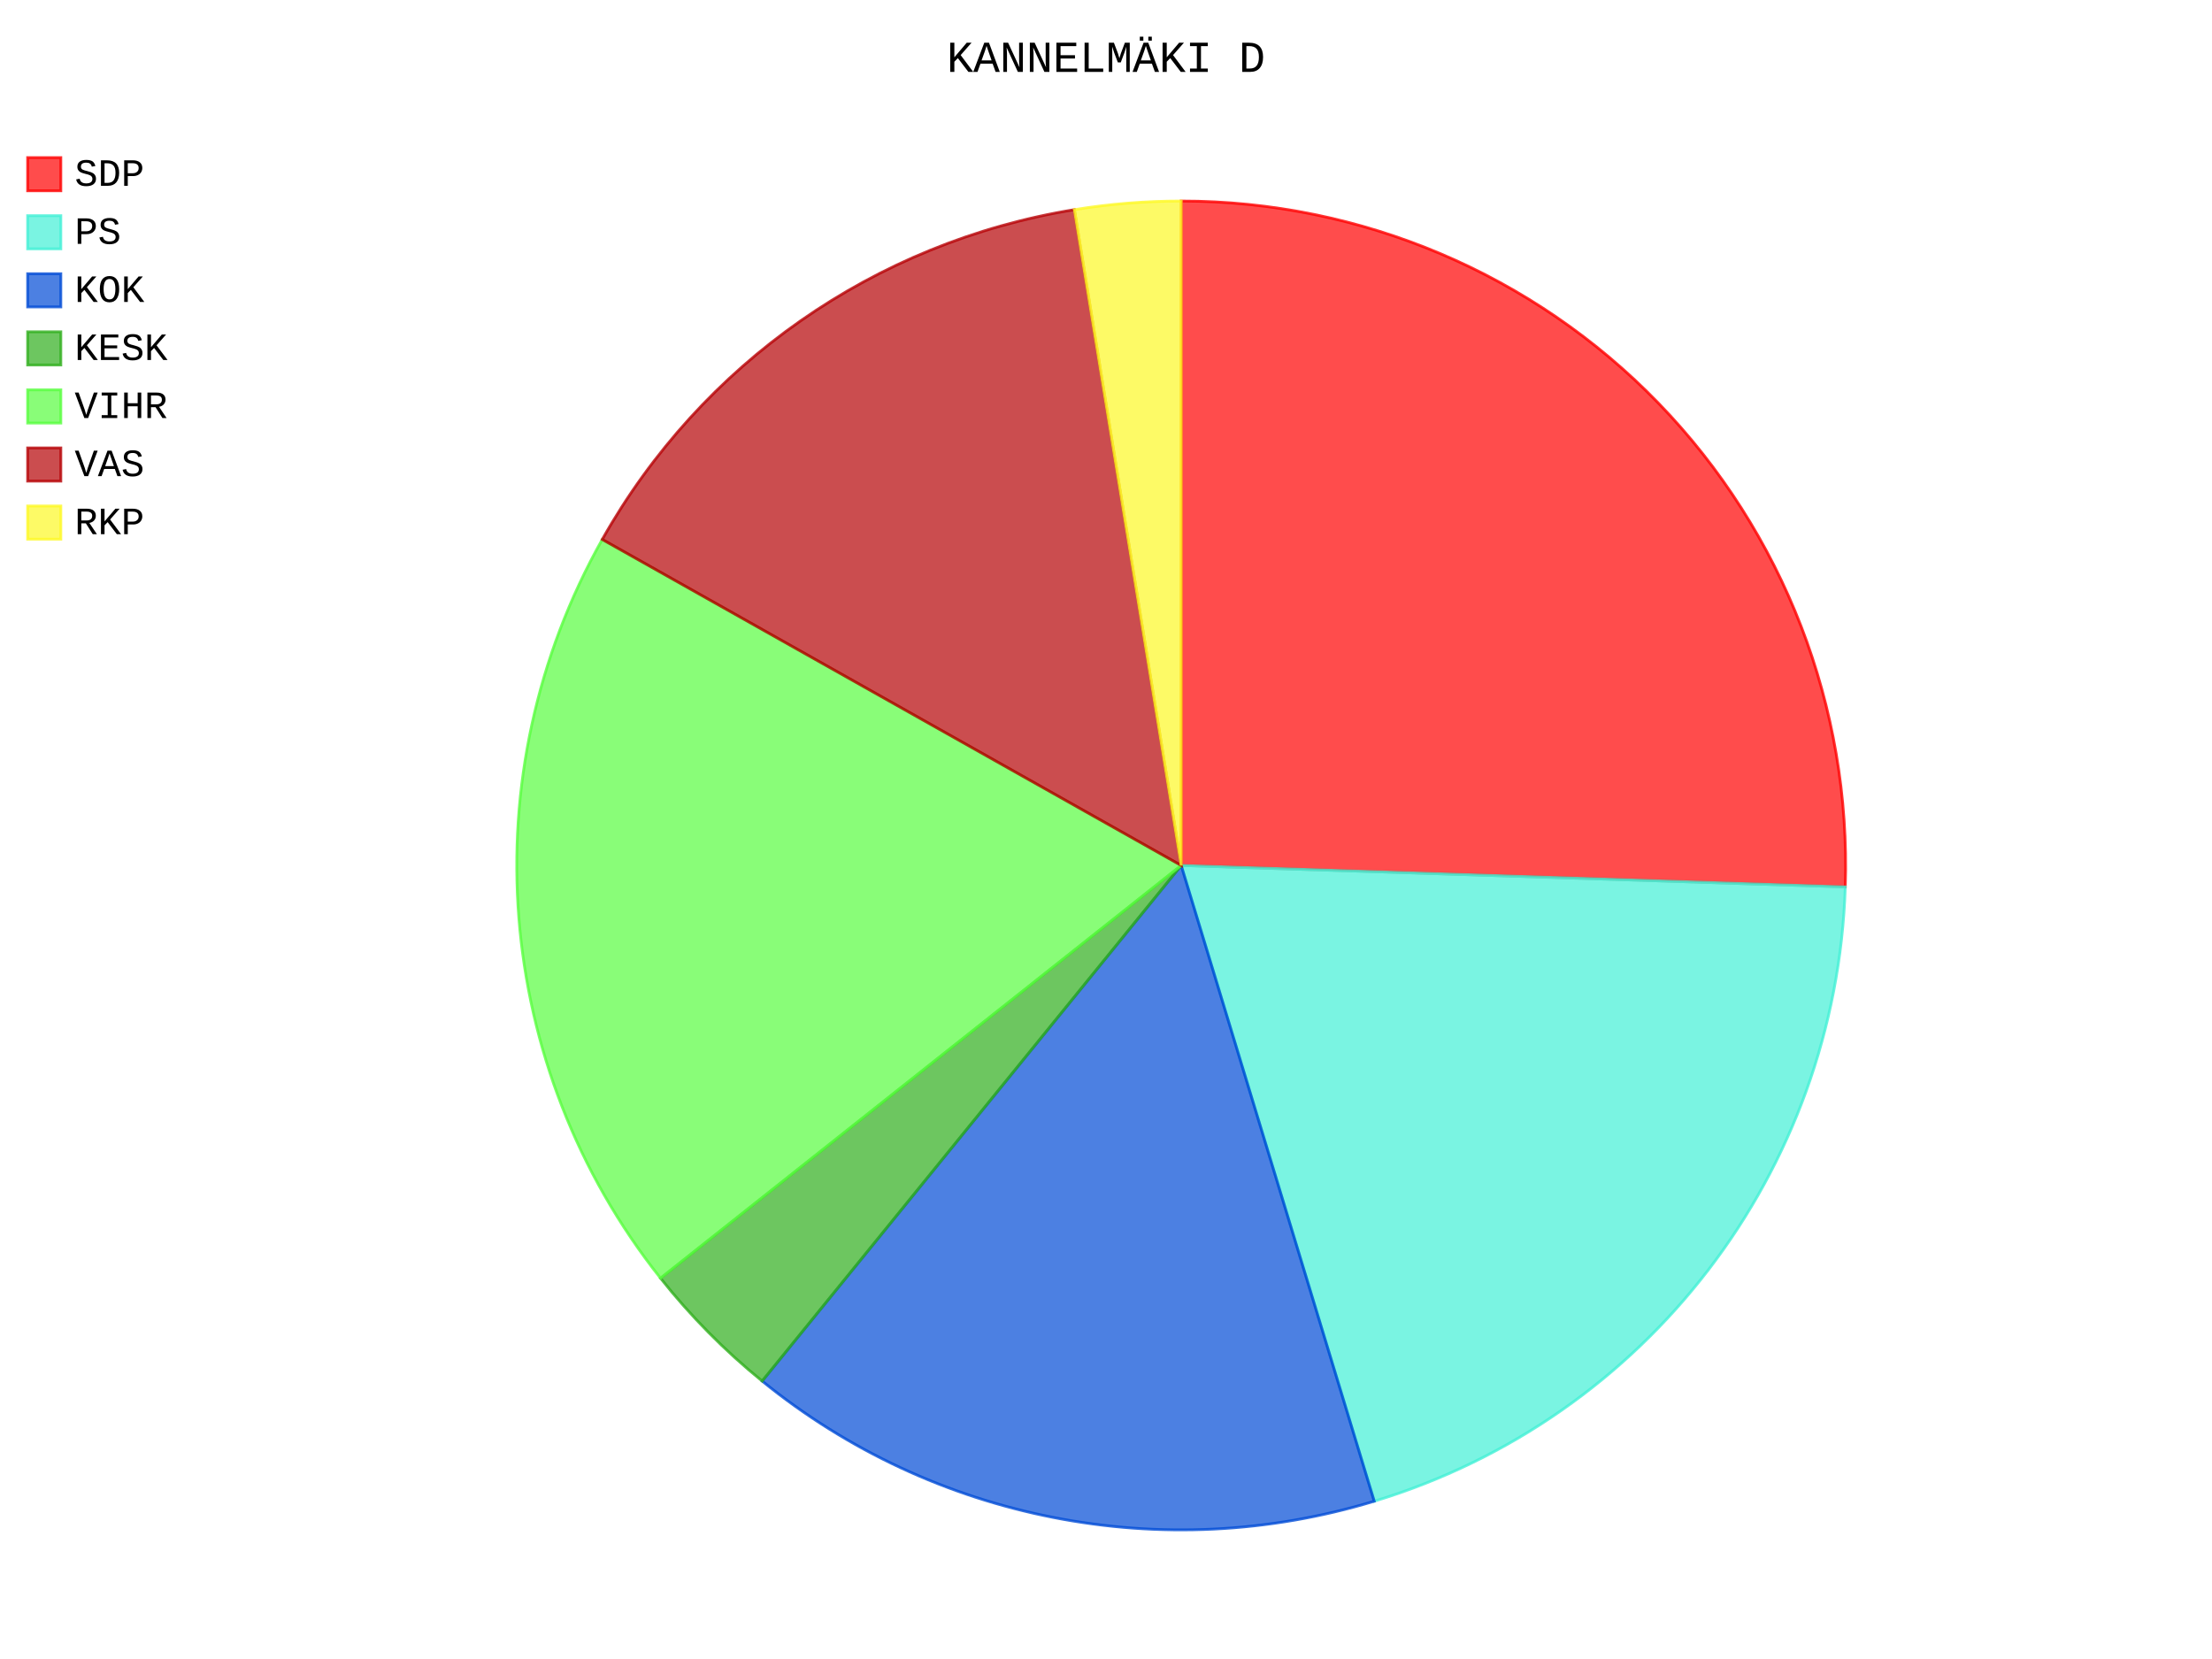
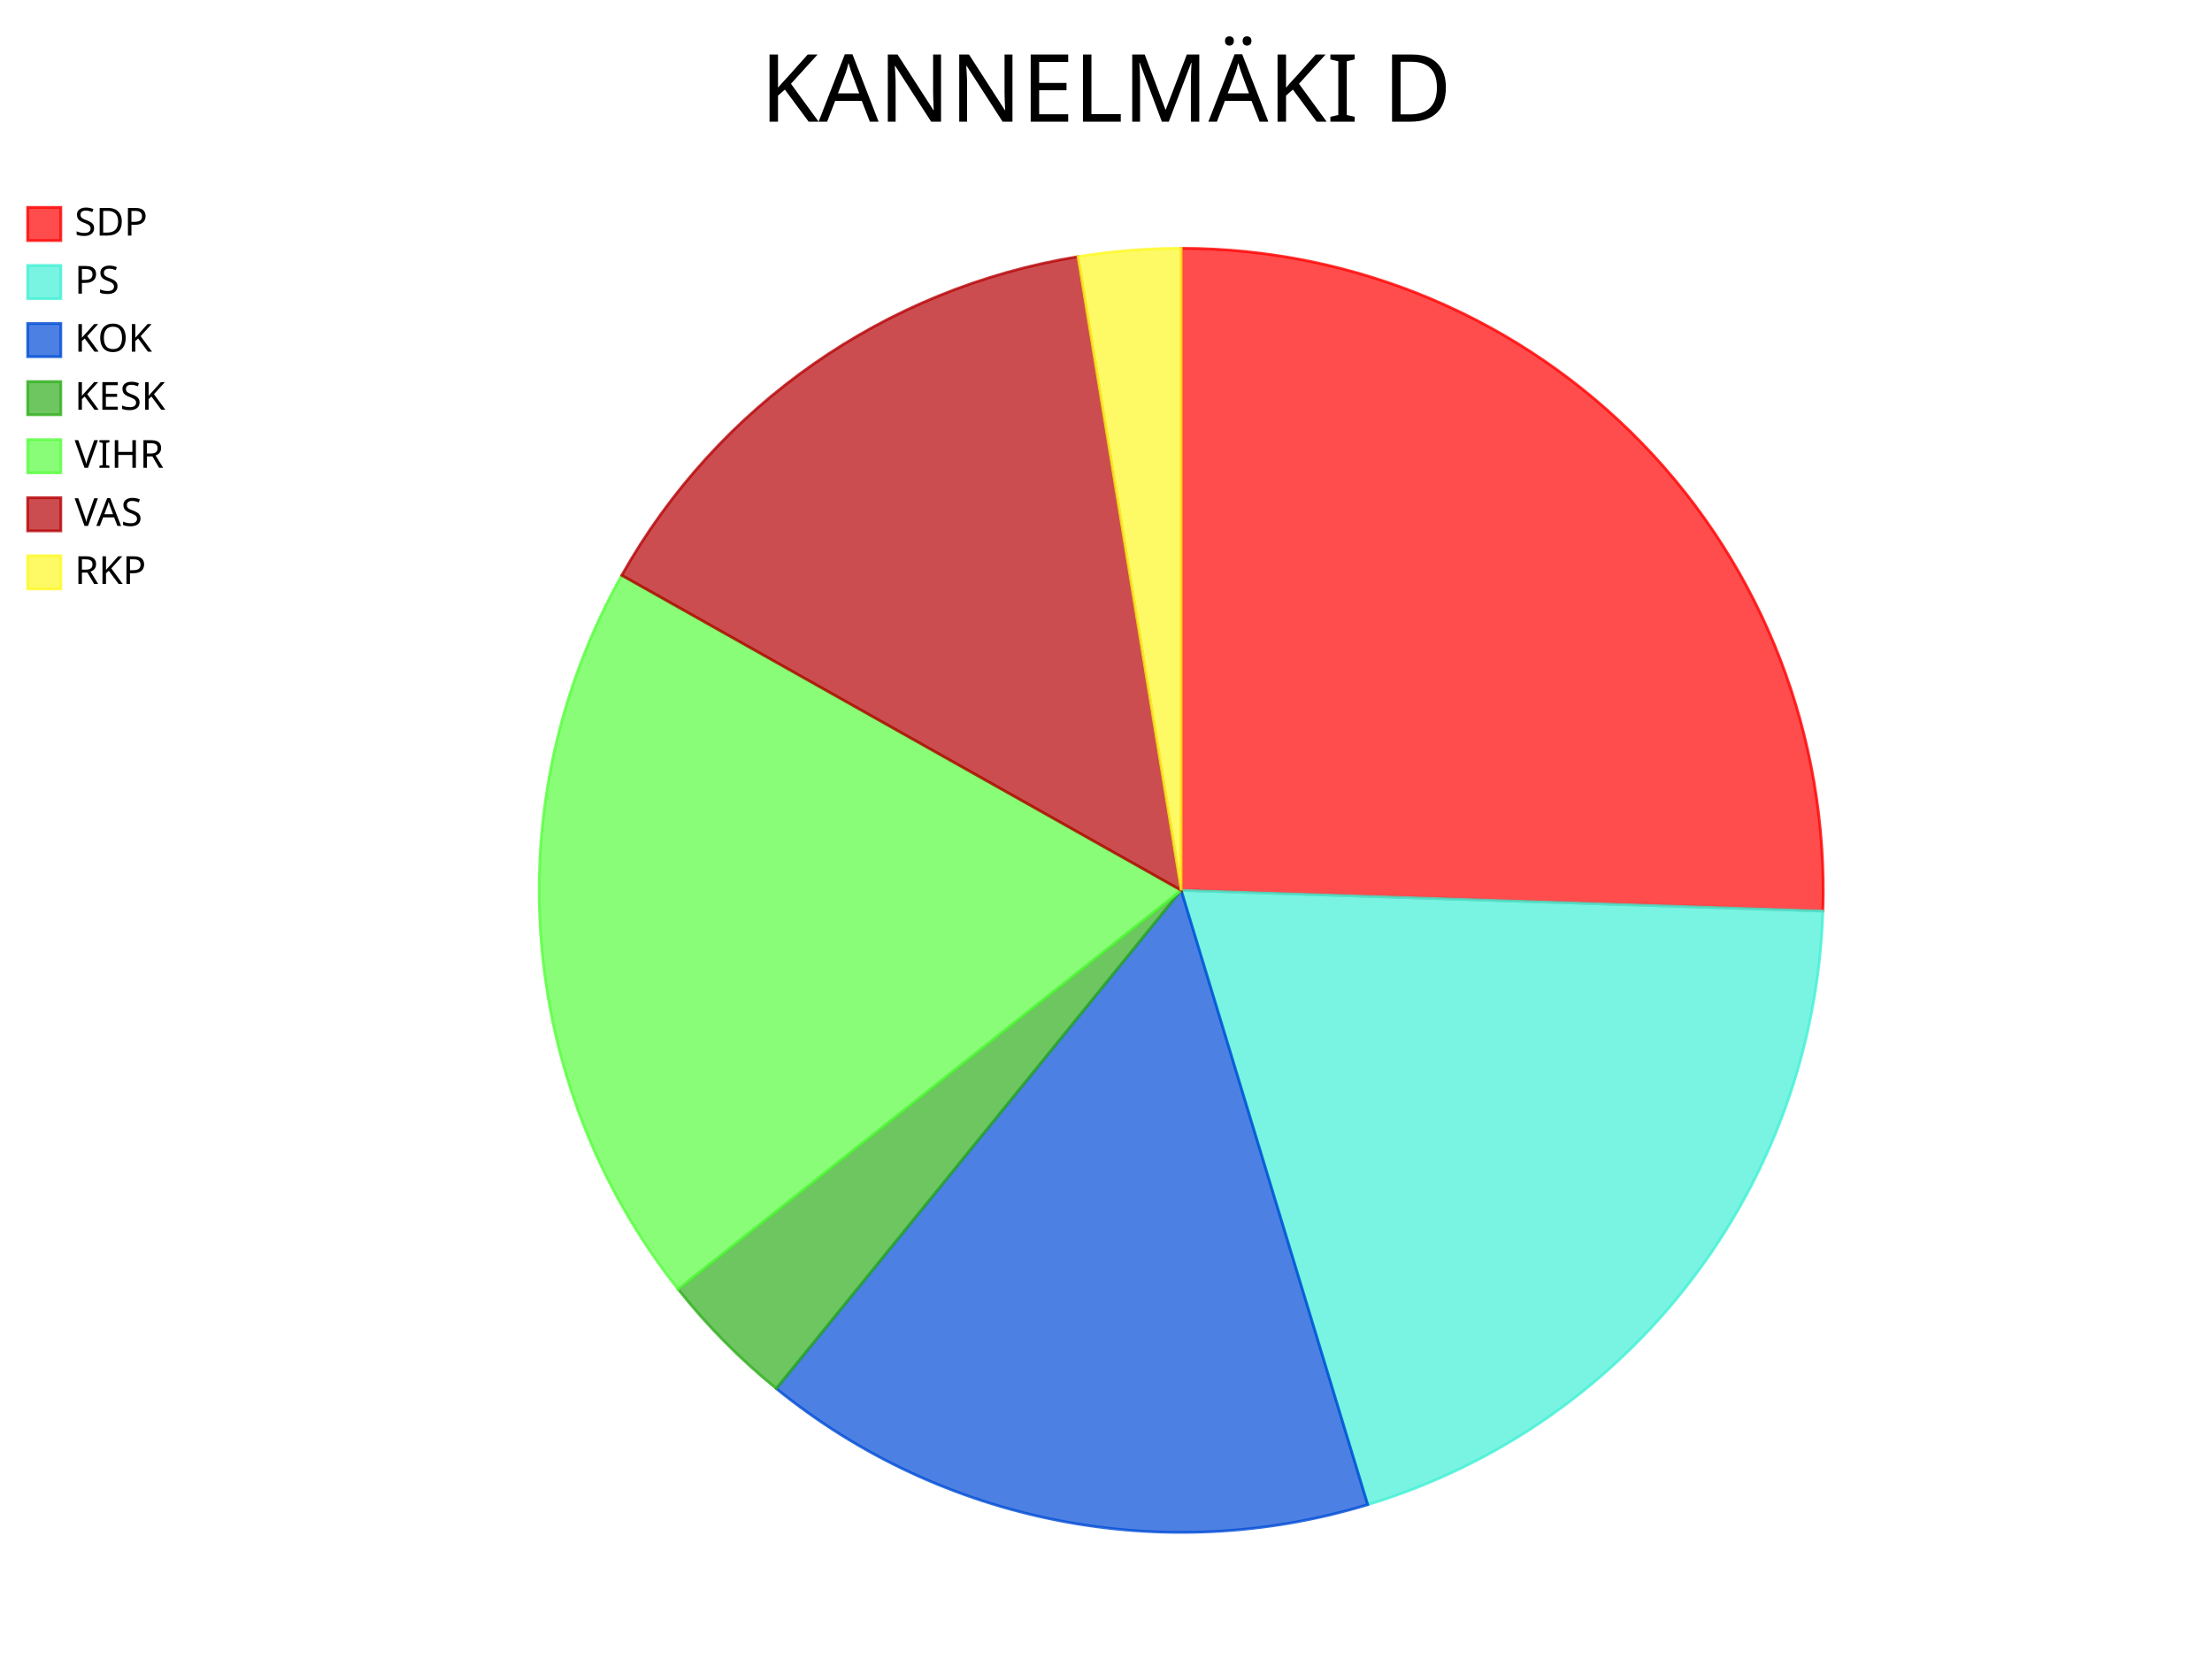
- <svg xmlns="http://www.w3.org/2000/svg" class="pygal-chart" id="chart-9689b11e-7386-4bd8-bd44-92817d5942d6" viewBox="0 0 800 600">
+ <svg xmlns="http://www.w3.org/2000/svg" class="pygal-chart" id="chart-73e9d79c-36d1-4a76-8faa-c9ed77b394e8" viewBox="0 0 800 600">
  <defs>
-     <style type="text/css">#chart-9689b11e-7386-4bd8-bd44-92817d5942d6{-webkit-user-select:none;-webkit-font-smoothing:antialiased;font-family:Consolas,"Liberation Mono",Menlo,Courier,monospace}#chart-9689b11e-7386-4bd8-bd44-92817d5942d6 .title{font-family:Consolas,"Liberation Mono",Menlo,Courier,monospace;font-size:16px}#chart-9689b11e-7386-4bd8-bd44-92817d5942d6 .legends .legend text{font-family:Consolas,"Liberation Mono",Menlo,Courier,monospace;font-size:14px}#chart-9689b11e-7386-4bd8-bd44-92817d5942d6 .axis text{font-family:Consolas,"Liberation Mono",Menlo,Courier,monospace;font-size:10px}#chart-9689b11e-7386-4bd8-bd44-92817d5942d6 .axis text.major{font-family:Consolas,"Liberation Mono",Menlo,Courier,monospace;font-size:10px}#chart-9689b11e-7386-4bd8-bd44-92817d5942d6 .text-overlay text.value{font-family:Consolas,"Liberation Mono",Menlo,Courier,monospace;font-size:16px}#chart-9689b11e-7386-4bd8-bd44-92817d5942d6 .text-overlay text.label{font-family:Consolas,"Liberation Mono",Menlo,Courier,monospace;font-size:10px}#chart-9689b11e-7386-4bd8-bd44-92817d5942d6 .tooltip{font-family:Consolas,"Liberation Mono",Menlo,Courier,monospace;font-size:14px}#chart-9689b11e-7386-4bd8-bd44-92817d5942d6 text.no_data{font-family:Consolas,"Liberation Mono",Menlo,Courier,monospace;font-size:64px}
- #chart-9689b11e-7386-4bd8-bd44-92817d5942d6{background-color:#ffffff}#chart-9689b11e-7386-4bd8-bd44-92817d5942d6 path,#chart-9689b11e-7386-4bd8-bd44-92817d5942d6 line,#chart-9689b11e-7386-4bd8-bd44-92817d5942d6 rect,#chart-9689b11e-7386-4bd8-bd44-92817d5942d6 circle{-webkit-transition:300ms ease-in;-moz-transition:300ms ease-in;transition:300ms ease-in}#chart-9689b11e-7386-4bd8-bd44-92817d5942d6 .graph &gt; .background{fill:#ffffff}#chart-9689b11e-7386-4bd8-bd44-92817d5942d6 .plot &gt; .background{fill:#ffffff}#chart-9689b11e-7386-4bd8-bd44-92817d5942d6 .graph{fill:#000000}#chart-9689b11e-7386-4bd8-bd44-92817d5942d6 text.no_data{fill:#000000}#chart-9689b11e-7386-4bd8-bd44-92817d5942d6 .title{fill:#000000}#chart-9689b11e-7386-4bd8-bd44-92817d5942d6 .legends .legend text{fill:#000000}#chart-9689b11e-7386-4bd8-bd44-92817d5942d6 .legends .legend:hover text{fill:#000000}#chart-9689b11e-7386-4bd8-bd44-92817d5942d6 .axis .line{stroke:#000000}#chart-9689b11e-7386-4bd8-bd44-92817d5942d6 .axis .guide.line{stroke:#000000}#chart-9689b11e-7386-4bd8-bd44-92817d5942d6 .axis .major.line{stroke:#000000}#chart-9689b11e-7386-4bd8-bd44-92817d5942d6 .axis text.major{fill:#000000}#chart-9689b11e-7386-4bd8-bd44-92817d5942d6 .axis.y .guides:hover .guide.line,#chart-9689b11e-7386-4bd8-bd44-92817d5942d6 .line-graph .axis.x .guides:hover .guide.line,#chart-9689b11e-7386-4bd8-bd44-92817d5942d6 .stackedline-graph .axis.x .guides:hover .guide.line,#chart-9689b11e-7386-4bd8-bd44-92817d5942d6 .xy-graph .axis.x .guides:hover .guide.line{stroke:#000000}#chart-9689b11e-7386-4bd8-bd44-92817d5942d6 .axis .guides:hover text{fill:#000000}#chart-9689b11e-7386-4bd8-bd44-92817d5942d6 .reactive{fill-opacity:.7;stroke-opacity:.8}#chart-9689b11e-7386-4bd8-bd44-92817d5942d6 .ci{stroke:#000000}#chart-9689b11e-7386-4bd8-bd44-92817d5942d6 .reactive.active,#chart-9689b11e-7386-4bd8-bd44-92817d5942d6 .active .reactive{fill-opacity:.9;stroke-opacity:.9;stroke-width:4}#chart-9689b11e-7386-4bd8-bd44-92817d5942d6 .ci .reactive.active{stroke-width:1.5}#chart-9689b11e-7386-4bd8-bd44-92817d5942d6 .series text{fill:#000000}#chart-9689b11e-7386-4bd8-bd44-92817d5942d6 .tooltip rect{fill:#ffffff;stroke:#000000;-webkit-transition:opacity 300ms ease-in;-moz-transition:opacity 300ms ease-in;transition:opacity 300ms ease-in}#chart-9689b11e-7386-4bd8-bd44-92817d5942d6 .tooltip .label{fill:#000000}#chart-9689b11e-7386-4bd8-bd44-92817d5942d6 .tooltip .label{fill:#000000}#chart-9689b11e-7386-4bd8-bd44-92817d5942d6 .tooltip .legend{font-size:.8em;fill:#000000}#chart-9689b11e-7386-4bd8-bd44-92817d5942d6 .tooltip .x_label{font-size:.6em;fill:#000000}#chart-9689b11e-7386-4bd8-bd44-92817d5942d6 .tooltip .xlink{font-size:.5em;text-decoration:underline}#chart-9689b11e-7386-4bd8-bd44-92817d5942d6 .tooltip .value{font-size:1.5em}#chart-9689b11e-7386-4bd8-bd44-92817d5942d6 .bound{font-size:.5em}#chart-9689b11e-7386-4bd8-bd44-92817d5942d6 .max-value{font-size:.75em;fill:#000000}#chart-9689b11e-7386-4bd8-bd44-92817d5942d6 .map-element{fill:#ffffff;stroke:#000000 !important}#chart-9689b11e-7386-4bd8-bd44-92817d5942d6 .map-element .reactive{fill-opacity:inherit;stroke-opacity:inherit}#chart-9689b11e-7386-4bd8-bd44-92817d5942d6 .color-0,#chart-9689b11e-7386-4bd8-bd44-92817d5942d6 .color-0 a:visited{stroke:#ff0000;fill:#ff0000}#chart-9689b11e-7386-4bd8-bd44-92817d5942d6 .color-1,#chart-9689b11e-7386-4bd8-bd44-92817d5942d6 .color-1 a:visited{stroke:#42f0d6;fill:#42f0d6}#chart-9689b11e-7386-4bd8-bd44-92817d5942d6 .color-2,#chart-9689b11e-7386-4bd8-bd44-92817d5942d6 .color-2 a:visited{stroke:#004bd6;fill:#004bd6}#chart-9689b11e-7386-4bd8-bd44-92817d5942d6 .color-3,#chart-9689b11e-7386-4bd8-bd44-92817d5942d6 .color-3 a:visited{stroke:#30af1d;fill:#30af1d}#chart-9689b11e-7386-4bd8-bd44-92817d5942d6 .color-4,#chart-9689b11e-7386-4bd8-bd44-92817d5942d6 .color-4 a:visited{stroke:#58fd3f;fill:#58fd3f}#chart-9689b11e-7386-4bd8-bd44-92817d5942d6 .color-5,#chart-9689b11e-7386-4bd8-bd44-92817d5942d6 .color-5 a:visited{stroke:#b60205;fill:#b60205}#chart-9689b11e-7386-4bd8-bd44-92817d5942d6 .color-6,#chart-9689b11e-7386-4bd8-bd44-92817d5942d6 .color-6 a:visited{stroke:#fdf926;fill:#fdf926}#chart-9689b11e-7386-4bd8-bd44-92817d5942d6 .text-overlay .color-0 text{fill:black}#chart-9689b11e-7386-4bd8-bd44-92817d5942d6 .text-overlay .color-1 text{fill:black}#chart-9689b11e-7386-4bd8-bd44-92817d5942d6 .text-overlay .color-2 text{fill:black}#chart-9689b11e-7386-4bd8-bd44-92817d5942d6 .text-overlay .color-3 text{fill:black}#chart-9689b11e-7386-4bd8-bd44-92817d5942d6 .text-overlay .color-4 text{fill:black}#chart-9689b11e-7386-4bd8-bd44-92817d5942d6 .text-overlay .color-5 text{fill:black}#chart-9689b11e-7386-4bd8-bd44-92817d5942d6 .text-overlay .color-6 text{fill:black}
- #chart-9689b11e-7386-4bd8-bd44-92817d5942d6 text.no_data{text-anchor:middle}#chart-9689b11e-7386-4bd8-bd44-92817d5942d6 .guide.line{fill:none}#chart-9689b11e-7386-4bd8-bd44-92817d5942d6 .centered{text-anchor:middle}#chart-9689b11e-7386-4bd8-bd44-92817d5942d6 .title{text-anchor:middle}#chart-9689b11e-7386-4bd8-bd44-92817d5942d6 .legends .legend text{fill-opacity:1}#chart-9689b11e-7386-4bd8-bd44-92817d5942d6 .axis.x text{text-anchor:middle}#chart-9689b11e-7386-4bd8-bd44-92817d5942d6 .axis.x:not(.web) text[transform]{text-anchor:start}#chart-9689b11e-7386-4bd8-bd44-92817d5942d6 .axis.x:not(.web) text[transform].backwards{text-anchor:end}#chart-9689b11e-7386-4bd8-bd44-92817d5942d6 .axis.y text{text-anchor:end}#chart-9689b11e-7386-4bd8-bd44-92817d5942d6 .axis.y text[transform].backwards{text-anchor:start}#chart-9689b11e-7386-4bd8-bd44-92817d5942d6 .axis.y2 text{text-anchor:start}#chart-9689b11e-7386-4bd8-bd44-92817d5942d6 .axis.y2 text[transform].backwards{text-anchor:end}#chart-9689b11e-7386-4bd8-bd44-92817d5942d6 .axis .guide.line{stroke-dasharray:4,4}#chart-9689b11e-7386-4bd8-bd44-92817d5942d6 .axis .major.guide.line{stroke-dasharray:6,6}#chart-9689b11e-7386-4bd8-bd44-92817d5942d6 .horizontal .axis.y .guide.line,#chart-9689b11e-7386-4bd8-bd44-92817d5942d6 .horizontal .axis.y2 .guide.line,#chart-9689b11e-7386-4bd8-bd44-92817d5942d6 .vertical .axis.x .guide.line{opacity:0}#chart-9689b11e-7386-4bd8-bd44-92817d5942d6 .horizontal .axis.always_show .guide.line,#chart-9689b11e-7386-4bd8-bd44-92817d5942d6 .vertical .axis.always_show .guide.line{opacity:1 !important}#chart-9689b11e-7386-4bd8-bd44-92817d5942d6 .axis.y .guides:hover .guide.line,#chart-9689b11e-7386-4bd8-bd44-92817d5942d6 .axis.y2 .guides:hover .guide.line,#chart-9689b11e-7386-4bd8-bd44-92817d5942d6 .axis.x .guides:hover .guide.line{opacity:1}#chart-9689b11e-7386-4bd8-bd44-92817d5942d6 .axis .guides:hover text{opacity:1}#chart-9689b11e-7386-4bd8-bd44-92817d5942d6 .nofill{fill:none}#chart-9689b11e-7386-4bd8-bd44-92817d5942d6 .subtle-fill{fill-opacity:.2}#chart-9689b11e-7386-4bd8-bd44-92817d5942d6 .dot{stroke-width:1px;fill-opacity:1}#chart-9689b11e-7386-4bd8-bd44-92817d5942d6 .dot.active{stroke-width:5px}#chart-9689b11e-7386-4bd8-bd44-92817d5942d6 .dot.negative{fill:transparent}#chart-9689b11e-7386-4bd8-bd44-92817d5942d6 text,#chart-9689b11e-7386-4bd8-bd44-92817d5942d6 tspan{stroke:none !important}#chart-9689b11e-7386-4bd8-bd44-92817d5942d6 .series text.active{opacity:1}#chart-9689b11e-7386-4bd8-bd44-92817d5942d6 .tooltip rect{fill-opacity:.95;stroke-width:.5}#chart-9689b11e-7386-4bd8-bd44-92817d5942d6 .tooltip text{fill-opacity:1}#chart-9689b11e-7386-4bd8-bd44-92817d5942d6 .showable{visibility:hidden}#chart-9689b11e-7386-4bd8-bd44-92817d5942d6 .showable.shown{visibility:visible}#chart-9689b11e-7386-4bd8-bd44-92817d5942d6 .gauge-background{fill:rgba(229,229,229,1);stroke:none}#chart-9689b11e-7386-4bd8-bd44-92817d5942d6 .bg-lines{stroke:#ffffff;stroke-width:2px}</style>
+     <style type="text/css">#chart-73e9d79c-36d1-4a76-8faa-c9ed77b394e8{-webkit-user-select:none;-webkit-font-smoothing:antialiased;font-family:Poppins}#chart-73e9d79c-36d1-4a76-8faa-c9ed77b394e8 .title{font-family:Poppins;font-size:34px}#chart-73e9d79c-36d1-4a76-8faa-c9ed77b394e8 .legends .legend text{font-family:Poppins;font-size:14px}#chart-73e9d79c-36d1-4a76-8faa-c9ed77b394e8 .axis text{font-family:Poppins;font-size:10px}#chart-73e9d79c-36d1-4a76-8faa-c9ed77b394e8 .axis text.major{font-family:Poppins;font-size:10px}#chart-73e9d79c-36d1-4a76-8faa-c9ed77b394e8 .text-overlay text.value{font-family:Poppins;font-size:16px}#chart-73e9d79c-36d1-4a76-8faa-c9ed77b394e8 .text-overlay text.label{font-family:Poppins;font-size:10px}#chart-73e9d79c-36d1-4a76-8faa-c9ed77b394e8 .tooltip{font-family:Poppins;font-size:14px}#chart-73e9d79c-36d1-4a76-8faa-c9ed77b394e8 text.no_data{font-family:Poppins;font-size:64px}
+ #chart-73e9d79c-36d1-4a76-8faa-c9ed77b394e8{background-color:#ffffff}#chart-73e9d79c-36d1-4a76-8faa-c9ed77b394e8 path,#chart-73e9d79c-36d1-4a76-8faa-c9ed77b394e8 line,#chart-73e9d79c-36d1-4a76-8faa-c9ed77b394e8 rect,#chart-73e9d79c-36d1-4a76-8faa-c9ed77b394e8 circle{-webkit-transition:300ms ease-in;-moz-transition:300ms ease-in;transition:300ms ease-in}#chart-73e9d79c-36d1-4a76-8faa-c9ed77b394e8 .graph &gt; .background{fill:#ffffff}#chart-73e9d79c-36d1-4a76-8faa-c9ed77b394e8 .plot &gt; .background{fill:#ffffff}#chart-73e9d79c-36d1-4a76-8faa-c9ed77b394e8 .graph{fill:#000000}#chart-73e9d79c-36d1-4a76-8faa-c9ed77b394e8 text.no_data{fill:#000000}#chart-73e9d79c-36d1-4a76-8faa-c9ed77b394e8 .title{fill:#000000}#chart-73e9d79c-36d1-4a76-8faa-c9ed77b394e8 .legends .legend text{fill:#000000}#chart-73e9d79c-36d1-4a76-8faa-c9ed77b394e8 .legends .legend:hover text{fill:#000000}#chart-73e9d79c-36d1-4a76-8faa-c9ed77b394e8 .axis .line{stroke:#000000}#chart-73e9d79c-36d1-4a76-8faa-c9ed77b394e8 .axis .guide.line{stroke:#000000}#chart-73e9d79c-36d1-4a76-8faa-c9ed77b394e8 .axis .major.line{stroke:#000000}#chart-73e9d79c-36d1-4a76-8faa-c9ed77b394e8 .axis text.major{fill:#000000}#chart-73e9d79c-36d1-4a76-8faa-c9ed77b394e8 .axis.y .guides:hover .guide.line,#chart-73e9d79c-36d1-4a76-8faa-c9ed77b394e8 .line-graph .axis.x .guides:hover .guide.line,#chart-73e9d79c-36d1-4a76-8faa-c9ed77b394e8 .stackedline-graph .axis.x .guides:hover .guide.line,#chart-73e9d79c-36d1-4a76-8faa-c9ed77b394e8 .xy-graph .axis.x .guides:hover .guide.line{stroke:#000000}#chart-73e9d79c-36d1-4a76-8faa-c9ed77b394e8 .axis .guides:hover text{fill:#000000}#chart-73e9d79c-36d1-4a76-8faa-c9ed77b394e8 .reactive{fill-opacity:.7;stroke-opacity:.8}#chart-73e9d79c-36d1-4a76-8faa-c9ed77b394e8 .ci{stroke:#000000}#chart-73e9d79c-36d1-4a76-8faa-c9ed77b394e8 .reactive.active,#chart-73e9d79c-36d1-4a76-8faa-c9ed77b394e8 .active .reactive{fill-opacity:.9;stroke-opacity:.9;stroke-width:4}#chart-73e9d79c-36d1-4a76-8faa-c9ed77b394e8 .ci .reactive.active{stroke-width:1.5}#chart-73e9d79c-36d1-4a76-8faa-c9ed77b394e8 .series text{fill:#000000}#chart-73e9d79c-36d1-4a76-8faa-c9ed77b394e8 .tooltip rect{fill:#ffffff;stroke:#000000;-webkit-transition:opacity 300ms ease-in;-moz-transition:opacity 300ms ease-in;transition:opacity 300ms ease-in}#chart-73e9d79c-36d1-4a76-8faa-c9ed77b394e8 .tooltip .label{fill:#000000}#chart-73e9d79c-36d1-4a76-8faa-c9ed77b394e8 .tooltip .label{fill:#000000}#chart-73e9d79c-36d1-4a76-8faa-c9ed77b394e8 .tooltip .legend{font-size:.8em;fill:#000000}#chart-73e9d79c-36d1-4a76-8faa-c9ed77b394e8 .tooltip .x_label{font-size:.6em;fill:#000000}#chart-73e9d79c-36d1-4a76-8faa-c9ed77b394e8 .tooltip .xlink{font-size:.5em;text-decoration:underline}#chart-73e9d79c-36d1-4a76-8faa-c9ed77b394e8 .tooltip .value{font-size:1.5em}#chart-73e9d79c-36d1-4a76-8faa-c9ed77b394e8 .bound{font-size:.5em}#chart-73e9d79c-36d1-4a76-8faa-c9ed77b394e8 .max-value{font-size:.75em;fill:#000000}#chart-73e9d79c-36d1-4a76-8faa-c9ed77b394e8 .map-element{fill:#ffffff;stroke:#000000 !important}#chart-73e9d79c-36d1-4a76-8faa-c9ed77b394e8 .map-element .reactive{fill-opacity:inherit;stroke-opacity:inherit}#chart-73e9d79c-36d1-4a76-8faa-c9ed77b394e8 .color-0,#chart-73e9d79c-36d1-4a76-8faa-c9ed77b394e8 .color-0 a:visited{stroke:#ff0000;fill:#ff0000}#chart-73e9d79c-36d1-4a76-8faa-c9ed77b394e8 .color-1,#chart-73e9d79c-36d1-4a76-8faa-c9ed77b394e8 .color-1 a:visited{stroke:#42f0d6;fill:#42f0d6}#chart-73e9d79c-36d1-4a76-8faa-c9ed77b394e8 .color-2,#chart-73e9d79c-36d1-4a76-8faa-c9ed77b394e8 .color-2 a:visited{stroke:#004bd6;fill:#004bd6}#chart-73e9d79c-36d1-4a76-8faa-c9ed77b394e8 .color-3,#chart-73e9d79c-36d1-4a76-8faa-c9ed77b394e8 .color-3 a:visited{stroke:#30af1d;fill:#30af1d}#chart-73e9d79c-36d1-4a76-8faa-c9ed77b394e8 .color-4,#chart-73e9d79c-36d1-4a76-8faa-c9ed77b394e8 .color-4 a:visited{stroke:#58fd3f;fill:#58fd3f}#chart-73e9d79c-36d1-4a76-8faa-c9ed77b394e8 .color-5,#chart-73e9d79c-36d1-4a76-8faa-c9ed77b394e8 .color-5 a:visited{stroke:#b60205;fill:#b60205}#chart-73e9d79c-36d1-4a76-8faa-c9ed77b394e8 .color-6,#chart-73e9d79c-36d1-4a76-8faa-c9ed77b394e8 .color-6 a:visited{stroke:#fdf926;fill:#fdf926}#chart-73e9d79c-36d1-4a76-8faa-c9ed77b394e8 .text-overlay .color-0 text{fill:black}#chart-73e9d79c-36d1-4a76-8faa-c9ed77b394e8 .text-overlay .color-1 text{fill:black}#chart-73e9d79c-36d1-4a76-8faa-c9ed77b394e8 .text-overlay .color-2 text{fill:black}#chart-73e9d79c-36d1-4a76-8faa-c9ed77b394e8 .text-overlay .color-3 text{fill:black}#chart-73e9d79c-36d1-4a76-8faa-c9ed77b394e8 .text-overlay .color-4 text{fill:black}#chart-73e9d79c-36d1-4a76-8faa-c9ed77b394e8 .text-overlay .color-5 text{fill:black}#chart-73e9d79c-36d1-4a76-8faa-c9ed77b394e8 .text-overlay .color-6 text{fill:black}
+ #chart-73e9d79c-36d1-4a76-8faa-c9ed77b394e8 text.no_data{text-anchor:middle}#chart-73e9d79c-36d1-4a76-8faa-c9ed77b394e8 .guide.line{fill:none}#chart-73e9d79c-36d1-4a76-8faa-c9ed77b394e8 .centered{text-anchor:middle}#chart-73e9d79c-36d1-4a76-8faa-c9ed77b394e8 .title{text-anchor:middle}#chart-73e9d79c-36d1-4a76-8faa-c9ed77b394e8 .legends .legend text{fill-opacity:1}#chart-73e9d79c-36d1-4a76-8faa-c9ed77b394e8 .axis.x text{text-anchor:middle}#chart-73e9d79c-36d1-4a76-8faa-c9ed77b394e8 .axis.x:not(.web) text[transform]{text-anchor:start}#chart-73e9d79c-36d1-4a76-8faa-c9ed77b394e8 .axis.x:not(.web) text[transform].backwards{text-anchor:end}#chart-73e9d79c-36d1-4a76-8faa-c9ed77b394e8 .axis.y text{text-anchor:end}#chart-73e9d79c-36d1-4a76-8faa-c9ed77b394e8 .axis.y text[transform].backwards{text-anchor:start}#chart-73e9d79c-36d1-4a76-8faa-c9ed77b394e8 .axis.y2 text{text-anchor:start}#chart-73e9d79c-36d1-4a76-8faa-c9ed77b394e8 .axis.y2 text[transform].backwards{text-anchor:end}#chart-73e9d79c-36d1-4a76-8faa-c9ed77b394e8 .axis .guide.line{stroke-dasharray:4,4}#chart-73e9d79c-36d1-4a76-8faa-c9ed77b394e8 .axis .major.guide.line{stroke-dasharray:6,6}#chart-73e9d79c-36d1-4a76-8faa-c9ed77b394e8 .horizontal .axis.y .guide.line,#chart-73e9d79c-36d1-4a76-8faa-c9ed77b394e8 .horizontal .axis.y2 .guide.line,#chart-73e9d79c-36d1-4a76-8faa-c9ed77b394e8 .vertical .axis.x .guide.line{opacity:0}#chart-73e9d79c-36d1-4a76-8faa-c9ed77b394e8 .horizontal .axis.always_show .guide.line,#chart-73e9d79c-36d1-4a76-8faa-c9ed77b394e8 .vertical .axis.always_show .guide.line{opacity:1 !important}#chart-73e9d79c-36d1-4a76-8faa-c9ed77b394e8 .axis.y .guides:hover .guide.line,#chart-73e9d79c-36d1-4a76-8faa-c9ed77b394e8 .axis.y2 .guides:hover .guide.line,#chart-73e9d79c-36d1-4a76-8faa-c9ed77b394e8 .axis.x .guides:hover .guide.line{opacity:1}#chart-73e9d79c-36d1-4a76-8faa-c9ed77b394e8 .axis .guides:hover text{opacity:1}#chart-73e9d79c-36d1-4a76-8faa-c9ed77b394e8 .nofill{fill:none}#chart-73e9d79c-36d1-4a76-8faa-c9ed77b394e8 .subtle-fill{fill-opacity:.2}#chart-73e9d79c-36d1-4a76-8faa-c9ed77b394e8 .dot{stroke-width:1px;fill-opacity:1}#chart-73e9d79c-36d1-4a76-8faa-c9ed77b394e8 .dot.active{stroke-width:5px}#chart-73e9d79c-36d1-4a76-8faa-c9ed77b394e8 .dot.negative{fill:transparent}#chart-73e9d79c-36d1-4a76-8faa-c9ed77b394e8 text,#chart-73e9d79c-36d1-4a76-8faa-c9ed77b394e8 tspan{stroke:none !important}#chart-73e9d79c-36d1-4a76-8faa-c9ed77b394e8 .series text.active{opacity:1}#chart-73e9d79c-36d1-4a76-8faa-c9ed77b394e8 .tooltip rect{fill-opacity:.95;stroke-width:.5}#chart-73e9d79c-36d1-4a76-8faa-c9ed77b394e8 .tooltip text{fill-opacity:1}#chart-73e9d79c-36d1-4a76-8faa-c9ed77b394e8 .showable{visibility:hidden}#chart-73e9d79c-36d1-4a76-8faa-c9ed77b394e8 .showable.shown{visibility:visible}#chart-73e9d79c-36d1-4a76-8faa-c9ed77b394e8 .gauge-background{fill:rgba(229,229,229,1);stroke:none}#chart-73e9d79c-36d1-4a76-8faa-c9ed77b394e8 .bg-lines{stroke:#ffffff;stroke-width:2px}</style>
  </defs>
  <g class="graph pie-graph vertical">
    <rect class="background" height="600" width="800" x="0" y="0" />
-     <g class="plot" transform="translate(75, 46)">
-       <rect class="background" height="534" width="704.4" x="0" y="0" />
+     <g class="plot" transform="translate(75, 64)">
+       <rect class="background" height="516" width="704.4" x="0" y="0" />
      <g class="series serie-0 color-0">
        <g class="slices">
          <g class="slice">
-             <path class="slice reactive tooltip-trigger" d="M352.2 26.7 A240.3 240.3 0 0 1 592.375 274.761 L352.2 267 A0 0 0 0 0 352.2 267 z" />
+             <path class="slice reactive tooltip-trigger" d="M352.2 25.8 A232.2 232.2 0 0 1 584.279 265.5 L352.2 258 A0 0 0 0 0 352.2 258 z" />
          </g>
        </g>
      </g>
      <g class="series serie-1 color-1">
        <g class="slices">
          <g class="slice">
-             <path class="slice reactive tooltip-trigger" d="M592.375 274.761 A240.3 240.3 0 0 1 422.013 496.935 L352.2 267 A0 0 0 0 0 352.2 267 z" />
+             <path class="slice reactive tooltip-trigger" d="M584.279 265.5 A232.2 232.2 0 0 1 419.66 480.185 L352.2 258 A0 0 0 0 0 352.2 258 z" />
          </g>
        </g>
      </g>
      <g class="series serie-2 color-2">
        <g class="slices">
          <g class="slice">
-             <path class="slice reactive tooltip-trigger" d="M422.013 496.935 A240.3 240.3 0 0 1 200.648 453.483 L352.2 267 A0 0 0 0 0 352.2 267 z" />
+             <path class="slice reactive tooltip-trigger" d="M419.66 480.185 A232.2 232.2 0 0 1 205.756 438.197 L352.2 258 A0 0 0 0 0 352.2 258 z" />
          </g>
        </g>
      </g>
      <g class="series serie-3 color-3">
        <g class="slices">
          <g class="slice">
-             <path class="slice reactive tooltip-trigger" d="M200.648 453.483 A240.3 240.3 0 0 1 163.895 416.282 L352.2 267 A0 0 0 0 0 352.2 267 z" />
+             <path class="slice reactive tooltip-trigger" d="M205.756 438.197 A232.2 232.2 0 0 1 170.242 402.25 L352.2 258 A0 0 0 0 0 352.2 258 z" />
          </g>
        </g>
      </g>
      <g class="series serie-4 color-4">
        <g class="slices">
          <g class="slice">
-             <path class="slice reactive tooltip-trigger" d="M163.895 416.282 A240.3 240.3 0 0 1 142.812 149.098 L352.2 267 A0 0 0 0 0 352.2 267 z" />
+             <path class="slice reactive tooltip-trigger" d="M170.242 402.25 A232.2 232.2 0 0 1 149.87 144.072 L352.2 258 A0 0 0 0 0 352.2 258 z" />
          </g>
        </g>
      </g>
      <g class="series serie-5 color-5">
        <g class="slices">
          <g class="slice">
-             <path class="slice reactive tooltip-trigger" d="M142.812 149.098 A240.3 240.3 0 0 1 313.555 29.828 L352.2 267 A0 0 0 0 0 352.2 267 z" />
+             <path class="slice reactive tooltip-trigger" d="M149.87 144.072 A232.2 232.2 0 0 1 314.858 28.822 L352.2 258 A0 0 0 0 0 352.2 258 z" />
          </g>
        </g>
      </g>
      <g class="series serie-6 color-6">
        <g class="slices">
          <g class="slice">
-             <path class="slice reactive tooltip-trigger" d="M313.555 29.828 A240.3 240.3 0 0 1 352.2 26.7 L352.2 267 A0 0 0 0 0 352.2 267 z" />
+             <path class="slice reactive tooltip-trigger" d="M314.858 28.822 A232.2 232.2 0 0 1 352.2 25.8 L352.2 258 A0 0 0 0 0 352.2 258 z" />
          </g>
        </g>
      </g>
    </g>
    <g class="titles">
-       <text class="title plot_title" x="400.0" y="26">KANNELMÄKI D</text>
+       <text class="title plot_title" x="400.0" y="44">KANNELMÄKI D</text>
    </g>
-     <g class="plot overlay" transform="translate(75, 46)">
+     <g class="plot overlay" transform="translate(75, 64)">
      <g class="series serie-0 color-0" />
      <g class="series serie-1 color-1" />
      <g class="series serie-2 color-2" />
      <g class="series serie-3 color-3" />
      <g class="series serie-4 color-4" />
      <g class="series serie-5 color-5" />
      <g class="series serie-6 color-6" />
    </g>
-     <g class="plot text-overlay" transform="translate(75, 46)">
+     <g class="plot text-overlay" transform="translate(75, 64)">
      <g class="series serie-0 color-0" />
      <g class="series serie-1 color-1" />
      <g class="series serie-2 color-2" />
      <g class="series serie-3 color-3" />
      <g class="series serie-4 color-4" />
      <g class="series serie-5 color-5" />
      <g class="series serie-6 color-6" />
    </g>
-     <g class="plot tooltip-overlay" transform="translate(75, 46)">
+     <g class="plot tooltip-overlay" transform="translate(75, 64)">
      <g class="tooltip" style="opacity: 0" transform="translate(0 0)">
        <rect class="tooltip-box" height="0" rx="0" ry="0" width="0" />
        <g class="text" />
      </g>
    </g>
-     <g class="legends" transform="translate(10, 56)">
+     <g class="legends" transform="translate(10, 74)">
      <g class="legend reactive activate-serie" id="activate-serie-0">
        <rect class="color-0 reactive" height="12" width="12" x="0.0" y="1.0" />
        <text x="17.0" y="11.2">SDP</text>
      </g>
      <g class="legend reactive activate-serie" id="activate-serie-1">
        <rect class="color-1 reactive" height="12" width="12" x="0.0" y="22.0" />
        <text x="17.0" y="32.2">PS</text>
      </g>
      <g class="legend reactive activate-serie" id="activate-serie-2">
        <rect class="color-2 reactive" height="12" width="12" x="0.0" y="43.0" />
        <text x="17.0" y="53.2">KOK</text>
      </g>
      <g class="legend reactive activate-serie" id="activate-serie-3">
        <rect class="color-3 reactive" height="12" width="12" x="0.0" y="64.0" />
        <text x="17.0" y="74.2">KESK</text>
      </g>
      <g class="legend reactive activate-serie" id="activate-serie-4">
        <rect class="color-4 reactive" height="12" width="12" x="0.0" y="85.0" />
        <text x="17.0" y="95.2">VIHR</text>
      </g>
      <g class="legend reactive activate-serie" id="activate-serie-5">
        <rect class="color-5 reactive" height="12" width="12" x="0.0" y="106.0" />
        <text x="17.0" y="116.2">VAS</text>
      </g>
      <g class="legend reactive activate-serie" id="activate-serie-6">
        <rect class="color-6 reactive" height="12" width="12" x="0.0" y="127.0" />
        <text x="17.0" y="137.2">RKP</text>
      </g>
    </g>
-     <g class="legends" transform="translate(790, 56)" />
+     <g class="legends" transform="translate(790, 74)" />
  </g>
</svg>
